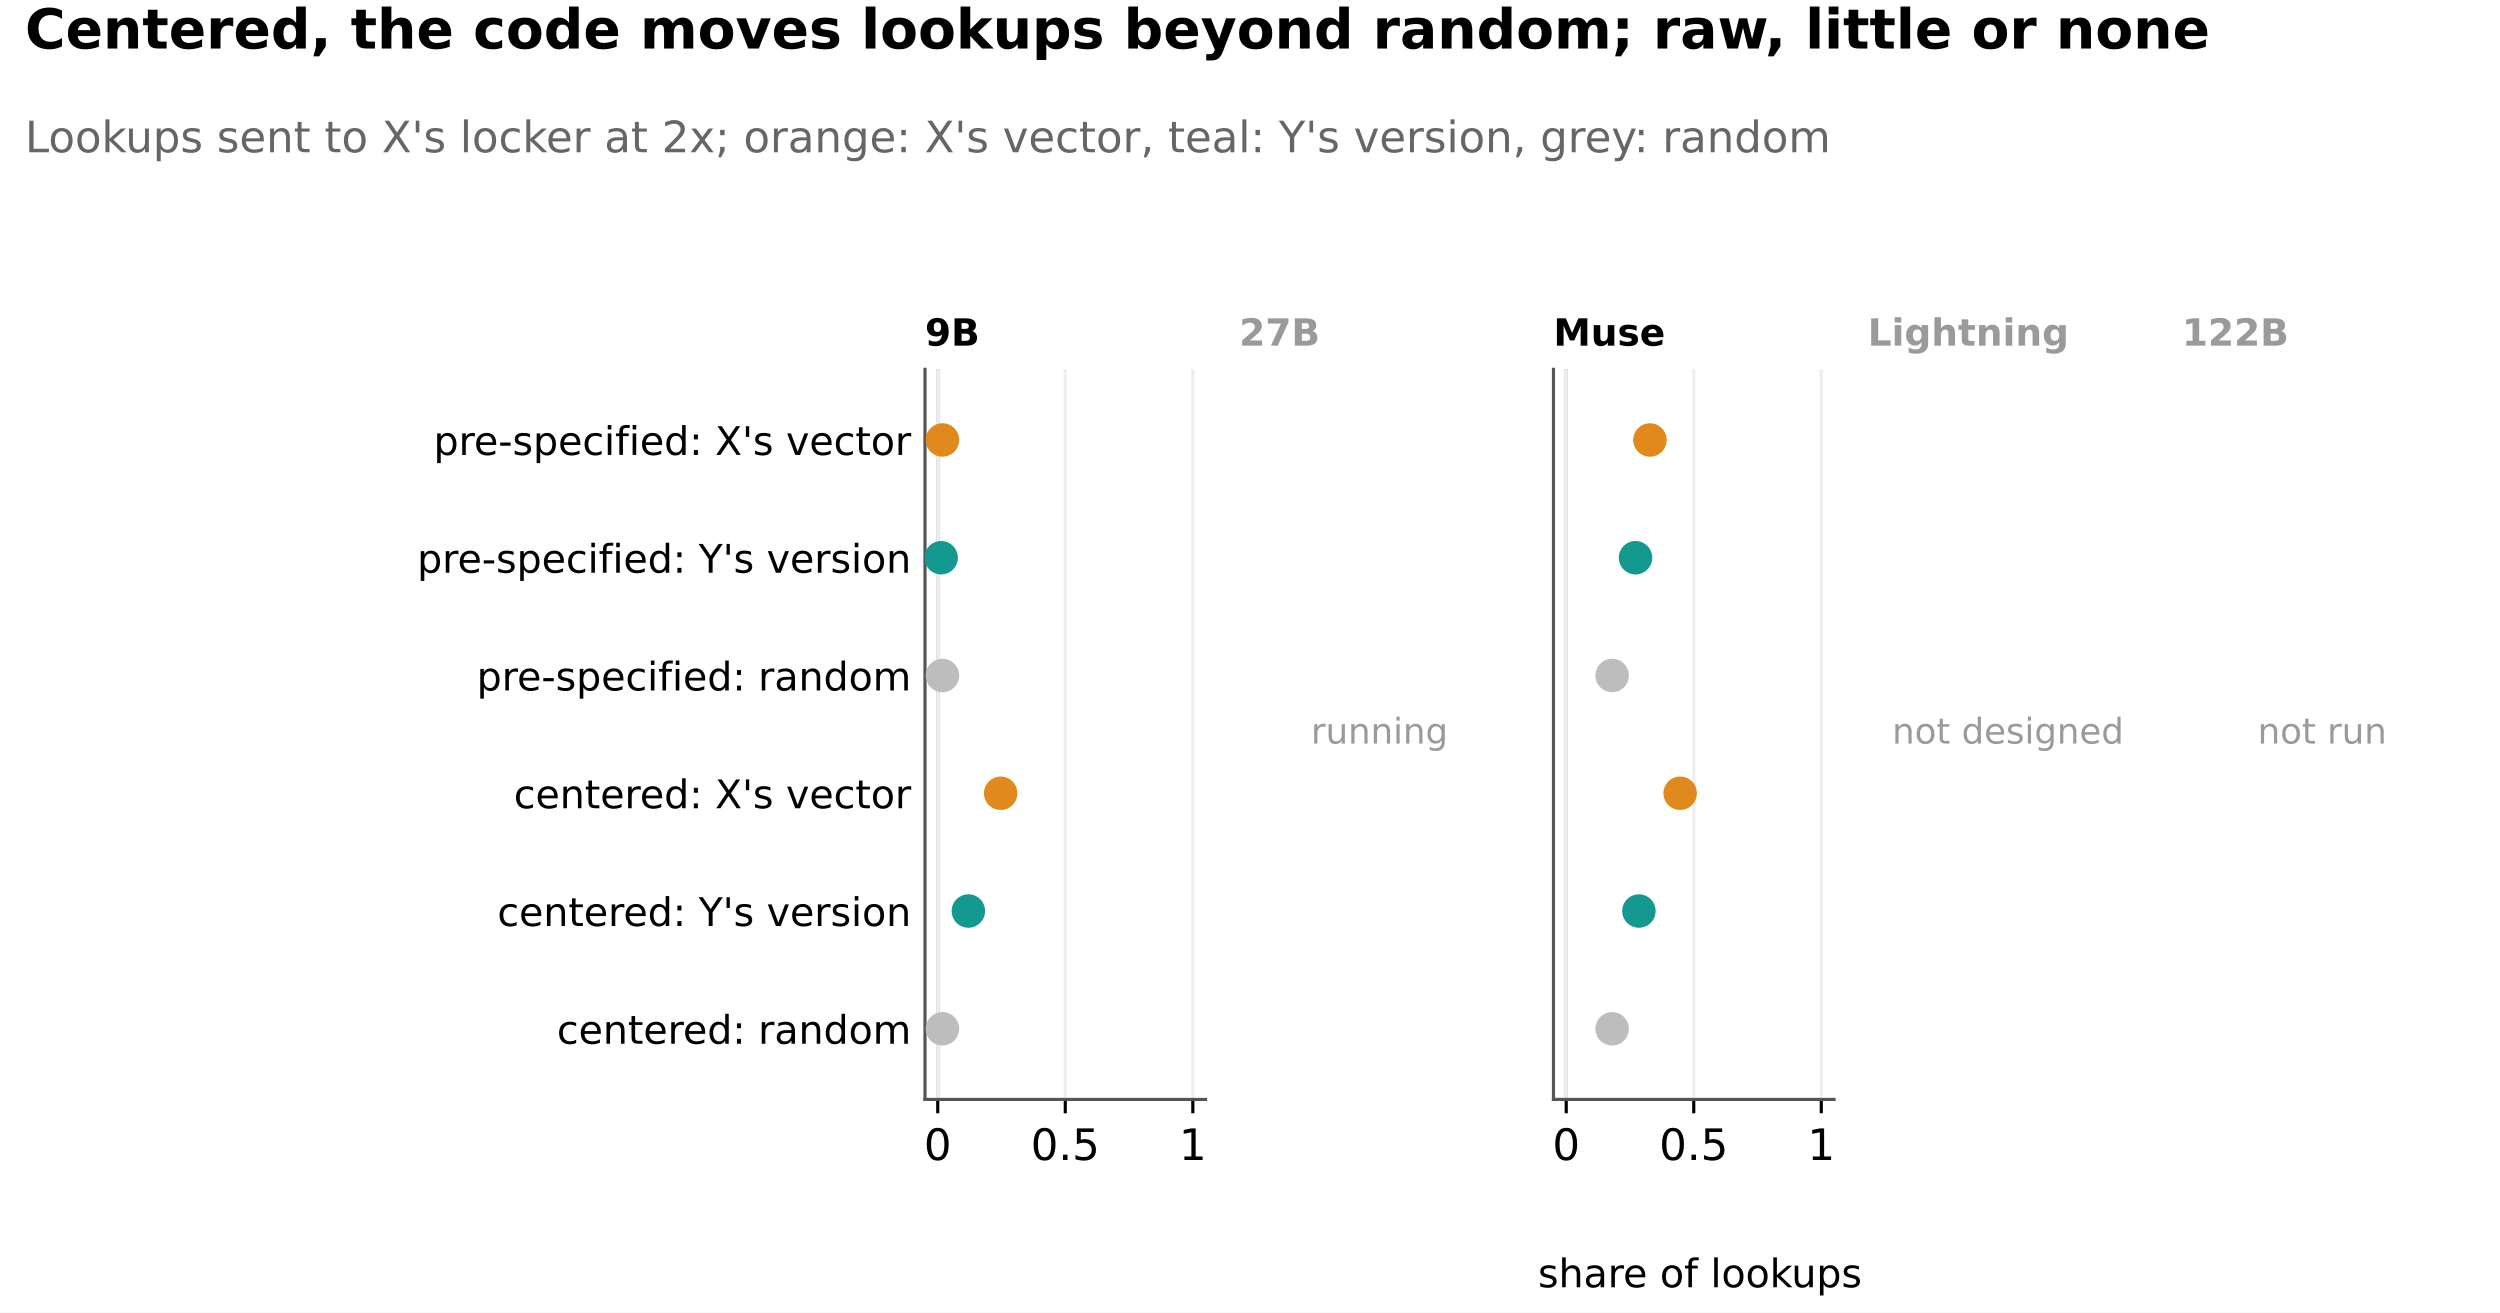
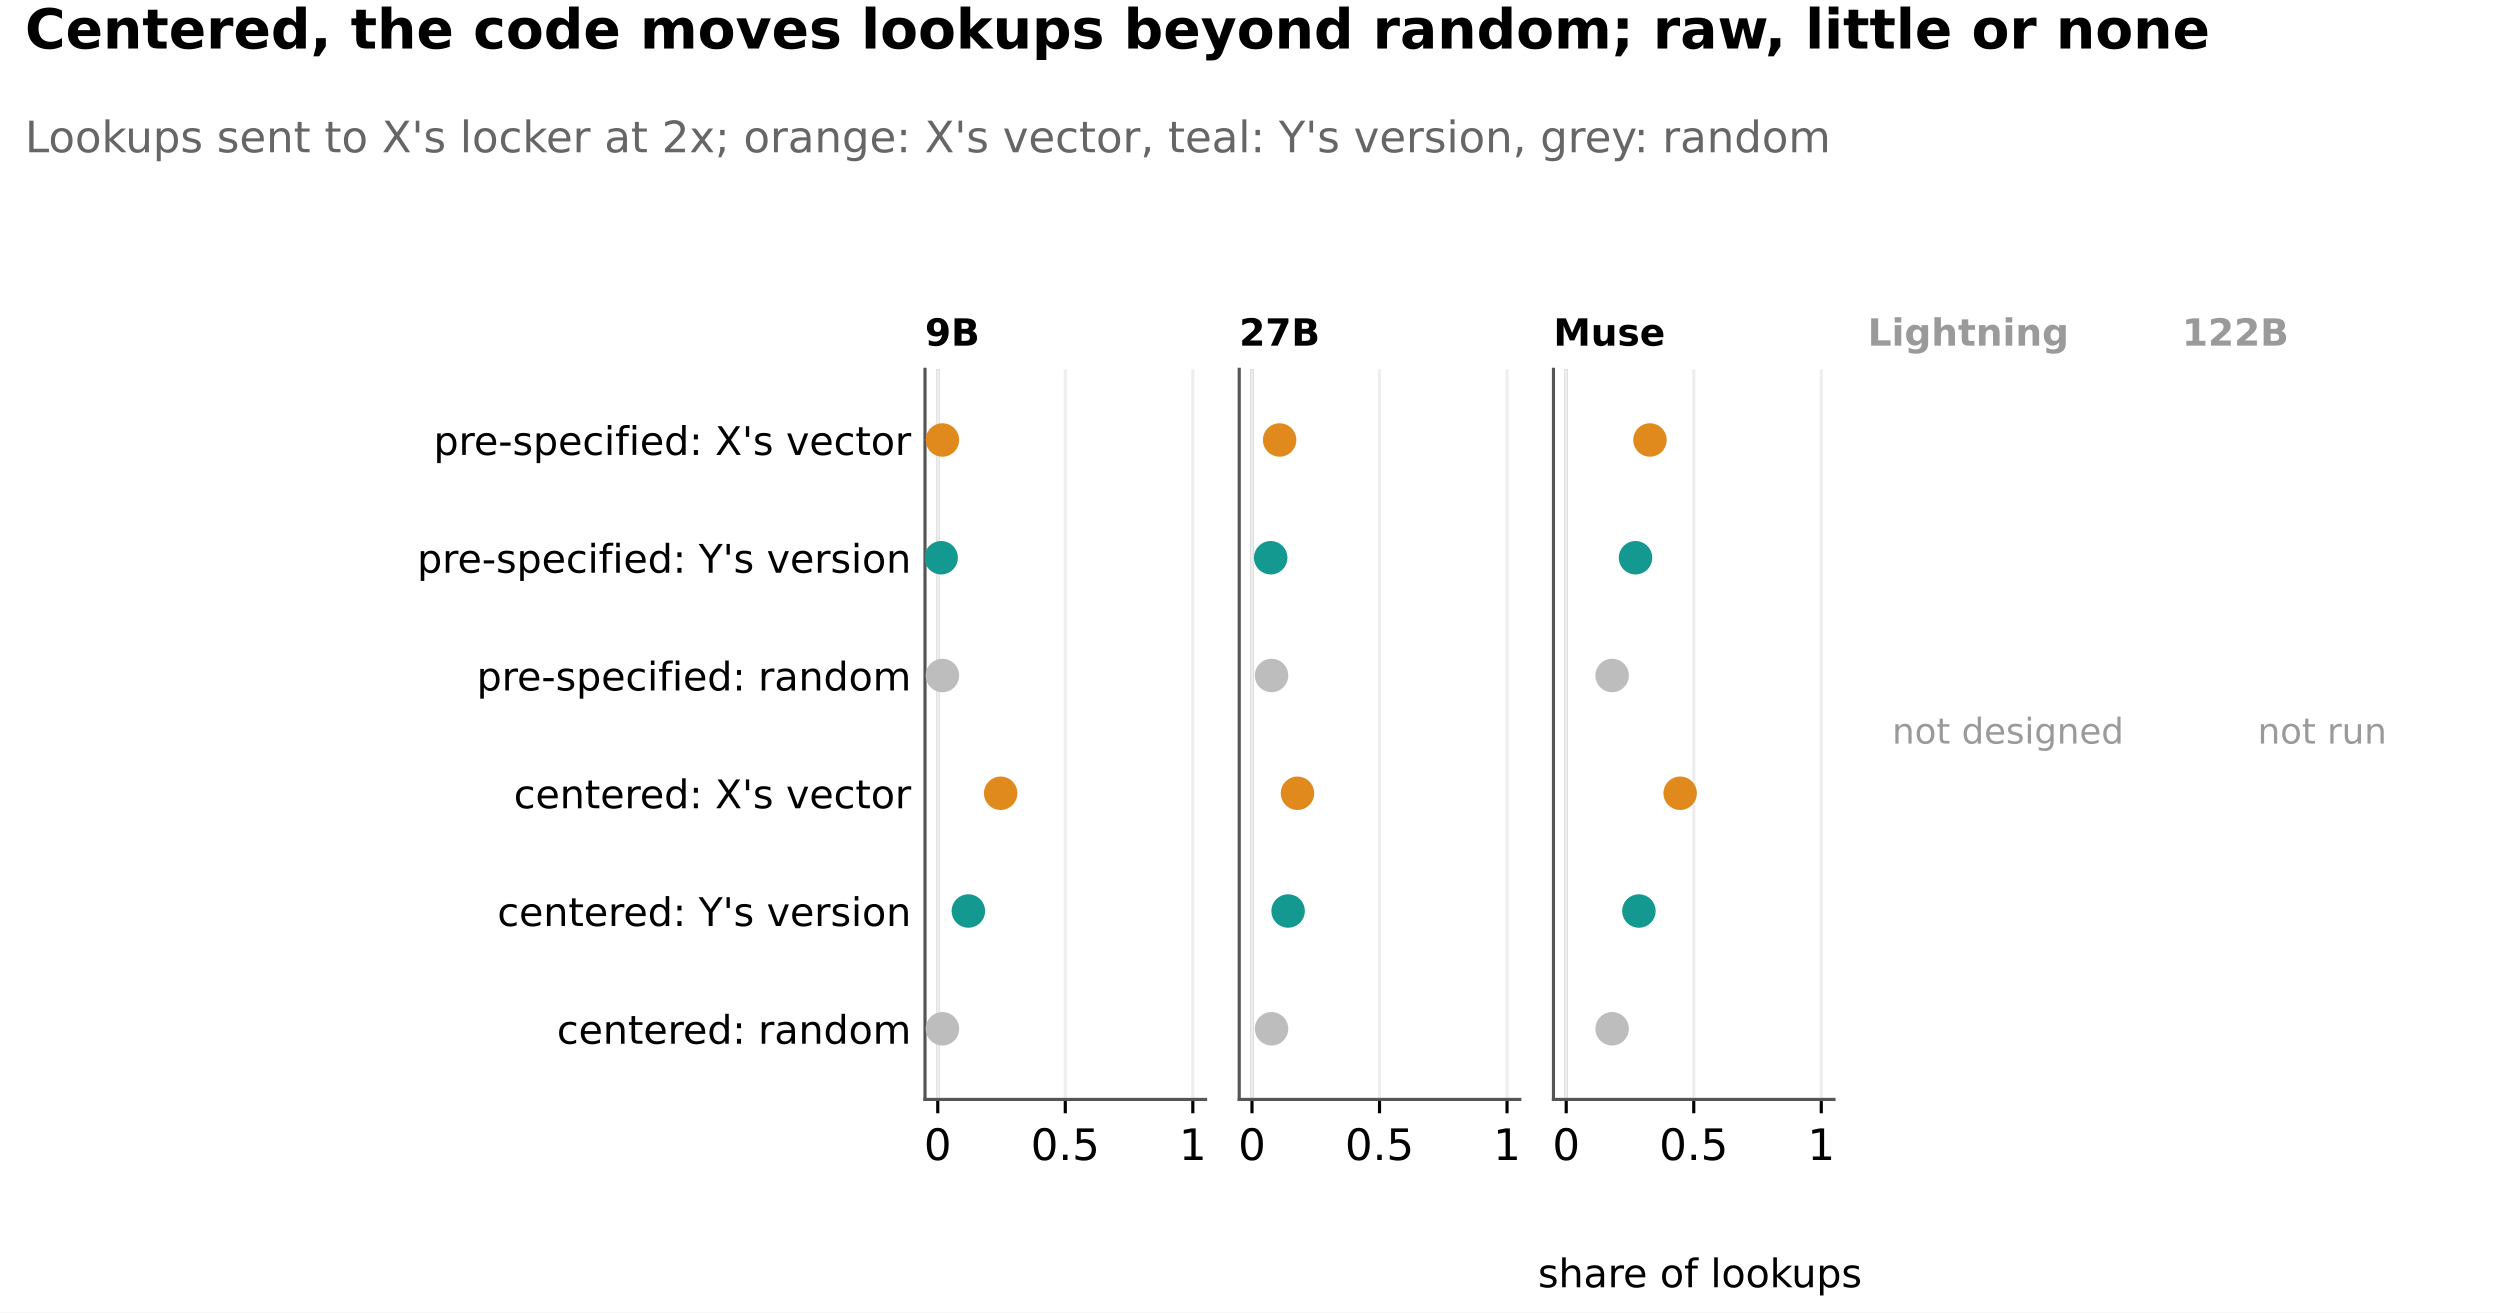
<svg xmlns="http://www.w3.org/2000/svg" xmlns:xlink="http://www.w3.org/1999/xlink" width="633.6pt" height="332.64pt" viewBox="0 0 633.6 332.64" version="1.1">
  <defs>
    <style type="text/css">*{stroke-linejoin: round; stroke-linecap: butt}</style>
  </defs>
  <g id="figure_1">
    <g id="patch_1">
      <path d="M 0 332.64  L 633.6 332.64  L 633.6 0  L 0 0  z " style="fill: #ffffff" />
    </g>
    <g id="axes_1">
      <g id="patch_2">
        <path d="M 234.432 278.64  L 305.539 278.64  L 305.539 93.6  L 234.432 93.6  z " style="fill: #ffffff" />
      </g>
      <g id="line2d_1">
-         <path d="M 237.664 278.64  L 237.664 93.6  " clip-path="url(#pf4c4841686)" style="fill: none; stroke: #999999; stroke-width: 0.8; stroke-linecap: square" />
+         <path d="M 237.664 278.64  L 237.664 93.6  " clip-path="url(#p9f089c9076)" style="fill: none; stroke: #999999; stroke-width: 0.8; stroke-linecap: square" />
      </g>
      <g id="matplotlib.axis_1">
        <g id="xtick_1">
          <g id="line2d_2">
-             <path d="M 237.664 278.64  L 237.664 93.6  " clip-path="url(#pf4c4841686)" style="fill: none; stroke: #eeeeee; stroke-width: 0.8; stroke-linecap: square" />
+             <path d="M 237.664 278.64  L 237.664 93.6  " clip-path="url(#p9f089c9076)" style="fill: none; stroke: #eeeeee; stroke-width: 0.8; stroke-linecap: square" />
          </g>
          <g id="line2d_3">
            <defs>
-               <path id="mba2113aa6e" d="M 0 0  L 0 3.5  " style="stroke: #000000; stroke-width: 0.8" />
+               <path id="ma66a7f50f9" d="M 0 0  L 0 3.5  " style="stroke: #000000; stroke-width: 0.8" />
            </defs>
            <g>
-               <use xlink:href="#mba2113aa6e" x="237.664" y="278.64" style="stroke: #000000; stroke-width: 0.8" />
+               <use xlink:href="#ma66a7f50f9" x="237.664" y="278.64" style="stroke: #000000; stroke-width: 0.8" />
            </g>
          </g>
          <g id="text_1">
            <text style="font-size: 11px; font-family: 'DejaVu Sans'; text-anchor: middle" x="237.664" y="293.997" transform="rotate(-0 237.6641 293.9974)">0</text>
          </g>
        </g>
        <g id="xtick_2">
          <g id="line2d_4">
-             <path d="M 269.985 278.64  L 269.985 93.6  " clip-path="url(#pf4c4841686)" style="fill: none; stroke: #eeeeee; stroke-width: 0.8; stroke-linecap: square" />
+             <path d="M 269.985 278.64  L 269.985 93.6  " clip-path="url(#p9f089c9076)" style="fill: none; stroke: #eeeeee; stroke-width: 0.8; stroke-linecap: square" />
          </g>
          <g id="line2d_5">
            <g>
-               <use xlink:href="#mba2113aa6e" x="269.985" y="278.64" style="stroke: #000000; stroke-width: 0.8" />
+               <use xlink:href="#ma66a7f50f9" x="269.985" y="278.64" style="stroke: #000000; stroke-width: 0.8" />
            </g>
          </g>
          <g id="text_2">
            <text style="font-size: 11px; font-family: 'DejaVu Sans'; text-anchor: middle" x="269.985" y="293.997" transform="rotate(-0 269.9853 293.9974)">0.5</text>
          </g>
        </g>
        <g id="xtick_3">
          <g id="line2d_6">
-             <path d="M 302.306 278.64  L 302.306 93.6  " clip-path="url(#pf4c4841686)" style="fill: none; stroke: #eeeeee; stroke-width: 0.8; stroke-linecap: square" />
+             <path d="M 302.306 278.64  L 302.306 93.6  " clip-path="url(#p9f089c9076)" style="fill: none; stroke: #eeeeee; stroke-width: 0.8; stroke-linecap: square" />
          </g>
          <g id="line2d_7">
            <g>
-               <use xlink:href="#mba2113aa6e" x="302.306" y="278.64" style="stroke: #000000; stroke-width: 0.8" />
+               <use xlink:href="#ma66a7f50f9" x="302.306" y="278.64" style="stroke: #000000; stroke-width: 0.8" />
            </g>
          </g>
          <g id="text_3">
            <text style="font-size: 11px; font-family: 'DejaVu Sans'; text-anchor: middle" x="302.306" y="293.997" transform="rotate(-0 302.3065 293.9974)">1</text>
          </g>
        </g>
      </g>
      <g id="matplotlib.axis_2">
        <g id="ytick_1">
          <g id="line2d_8" />
          <g id="text_4">
            <text style="font-size: 10px; font-family: 'DejaVu Sans'; text-anchor: end" x="230.932" y="115.306" transform="rotate(-0 230.932 115.3063)">pre-specified: X's vector</text>
          </g>
        </g>
        <g id="ytick_2">
          <g id="line2d_9" />
          <g id="text_5">
            <text style="font-size: 10px; font-family: 'DejaVu Sans'; text-anchor: end" x="230.932" y="145.151" transform="rotate(-0 230.932 145.1515)">pre-specified: Y's version</text>
          </g>
        </g>
        <g id="ytick_3">
          <g id="line2d_10" />
          <g id="text_6">
            <text style="font-size: 10px; font-family: 'DejaVu Sans'; text-anchor: end" x="230.932" y="174.997" transform="rotate(-0 230.932 174.9966)">pre-specified: random</text>
          </g>
        </g>
        <g id="ytick_4">
          <g id="line2d_11" />
          <g id="text_7">
            <text style="font-size: 10px; font-family: 'DejaVu Sans'; text-anchor: end" x="230.932" y="204.842" transform="rotate(-0 230.932 204.8418)">centered: X's vector</text>
          </g>
        </g>
        <g id="ytick_5">
          <g id="line2d_12" />
          <g id="text_8">
            <text style="font-size: 10px; font-family: 'DejaVu Sans'; text-anchor: end" x="230.932" y="234.687" transform="rotate(-0 230.932 234.687)">centered: Y's version</text>
          </g>
        </g>
        <g id="ytick_6">
          <g id="line2d_13" />
          <g id="text_9">
            <text style="font-size: 10px; font-family: 'DejaVu Sans'; text-anchor: end" x="230.932" y="264.532" transform="rotate(-0 230.932 264.5321)">centered: random</text>
          </g>
        </g>
      </g>
      <g id="line2d_14">
-         <path d="M 238.118 111.507  L 239.705 111.507  " clip-path="url(#pf4c4841686)" style="fill: none; stroke: #e08a1e; stroke-width: 1.6" />
+         <path d="M 238.118 111.507  L 239.705 111.507  " clip-path="url(#p9f089c9076)" style="fill: none; stroke: #e08a1e; stroke-width: 1.6" />
      </g>
      <g id="line2d_15">
-         <path d="M 237.988 141.352  L 239.153 141.352  " clip-path="url(#pf4c4841686)" style="fill: none; stroke: #13998f; stroke-width: 1.6" />
+         <path d="M 237.988 141.352  L 239.153 141.352  " clip-path="url(#p9f089c9076)" style="fill: none; stroke: #13998f; stroke-width: 1.6" />
      </g>
      <g id="line2d_16">
-         <path d="M 238.21 171.197  L 239.552 171.197  " clip-path="url(#pf4c4841686)" style="fill: none; stroke: #bdbdbd; stroke-width: 1.6" />
+         <path d="M 238.21 171.197  L 239.552 171.197  " clip-path="url(#p9f089c9076)" style="fill: none; stroke: #bdbdbd; stroke-width: 1.6" />
      </g>
      <g id="line2d_17">
-         <path d="M 250.922 201.043  L 256.33 201.043  " clip-path="url(#pf4c4841686)" style="fill: none; stroke: #e08a1e; stroke-width: 1.6" />
+         <path d="M 250.922 201.043  L 256.33 201.043  " clip-path="url(#p9f089c9076)" style="fill: none; stroke: #e08a1e; stroke-width: 1.6" />
      </g>
      <g id="line2d_18">
-         <path d="M 243.432 230.888  L 247.218 230.888  " clip-path="url(#pf4c4841686)" style="fill: none; stroke: #13998f; stroke-width: 1.6" />
+         <path d="M 243.432 230.888  L 247.218 230.888  " clip-path="url(#p9f089c9076)" style="fill: none; stroke: #13998f; stroke-width: 1.6" />
      </g>
      <g id="line2d_19">
-         <path d="M 238.21 260.733  L 239.552 260.733  " clip-path="url(#pf4c4841686)" style="fill: none; stroke: #bdbdbd; stroke-width: 1.6" />
+         <path d="M 238.21 260.733  L 239.552 260.733  " clip-path="url(#p9f089c9076)" style="fill: none; stroke: #bdbdbd; stroke-width: 1.6" />
      </g>
      <g id="patch_3">
        <path d="M 234.432 278.64  L 234.432 93.6  " style="fill: none; stroke: #555555; stroke-width: 0.8; stroke-linejoin: miter; stroke-linecap: square" />
      </g>
      <g id="patch_4">
        <path d="M 234.432 278.64  L 305.539 278.64  " style="fill: none; stroke: #555555; stroke-width: 0.8; stroke-linejoin: miter; stroke-linecap: square" />
      </g>
      <g id="line2d_20">
        <defs>
-           <path id="m83f91baf5d" d="M 0 3.5  C 0.928 3.5 1.819 3.131 2.475 2.475  C 3.131 1.819 3.5 0.928 3.5 0  C 3.5 -0.928 3.131 -1.819 2.475 -2.475  C 1.819 -3.131 0.928 -3.5 0 -3.5  C -0.928 -3.5 -1.819 -3.131 -2.475 -2.475  C -3.131 -1.819 -3.5 -0.928 -3.5 0  C -3.5 0.928 -3.131 1.819 -2.475 2.475  C -1.819 3.131 -0.928 3.5 0 3.5  z " style="stroke: #e08a1e; stroke-width: 1.5" />
+           <path id="m21553fa32e" d="M 0 3.5  C 0.928 3.5 1.819 3.131 2.475 2.475  C 3.131 1.819 3.5 0.928 3.5 0  C 3.5 -0.928 3.131 -1.819 2.475 -2.475  C 1.819 -3.131 0.928 -3.5 0 -3.5  C -0.928 -3.5 -1.819 -3.131 -2.475 -2.475  C -3.131 -1.819 -3.5 -0.928 -3.5 0  C -3.5 0.928 -3.131 1.819 -2.475 2.475  C -1.819 3.131 -0.928 3.5 0 3.5  z " style="stroke: #e08a1e; stroke-width: 1.5" />
        </defs>
-         <g clip-path="url(#pf4c4841686)">
-           <use xlink:href="#m83f91baf5d" x="238.849" y="111.507" style="fill: #e08a1e; stroke: #e08a1e; stroke-width: 1.5" />
+         <g clip-path="url(#p9f089c9076)">
+           <use xlink:href="#m21553fa32e" x="238.849" y="111.507" style="fill: #e08a1e; stroke: #e08a1e; stroke-width: 1.5" />
        </g>
      </g>
      <g id="line2d_21">
        <defs>
-           <path id="m21aa158100" d="M 0 3.5  C 0.928 3.5 1.819 3.131 2.475 2.475  C 3.131 1.819 3.5 0.928 3.5 0  C 3.5 -0.928 3.131 -1.819 2.475 -2.475  C 1.819 -3.131 0.928 -3.5 0 -3.5  C -0.928 -3.5 -1.819 -3.131 -2.475 -2.475  C -3.131 -1.819 -3.5 -0.928 -3.5 0  C -3.5 0.928 -3.131 1.819 -2.475 2.475  C -1.819 3.131 -0.928 3.5 0 3.5  z " style="stroke: #13998f; stroke-width: 1.5" />
+           <path id="mc782514dfc" d="M 0 3.5  C 0.928 3.5 1.819 3.131 2.475 2.475  C 3.131 1.819 3.5 0.928 3.5 0  C 3.5 -0.928 3.131 -1.819 2.475 -2.475  C 1.819 -3.131 0.928 -3.5 0 -3.5  C -0.928 -3.5 -1.819 -3.131 -2.475 -2.475  C -3.131 -1.819 -3.5 -0.928 -3.5 0  C -3.5 0.928 -3.131 1.819 -2.475 2.475  C -1.819 3.131 -0.928 3.5 0 3.5  z " style="stroke: #13998f; stroke-width: 1.5" />
        </defs>
-         <g clip-path="url(#pf4c4841686)">
-           <use xlink:href="#m21aa158100" x="238.526" y="141.352" style="fill: #13998f; stroke: #13998f; stroke-width: 1.5" />
+         <g clip-path="url(#p9f089c9076)">
+           <use xlink:href="#mc782514dfc" x="238.526" y="141.352" style="fill: #13998f; stroke: #13998f; stroke-width: 1.5" />
        </g>
      </g>
      <g id="line2d_22">
        <defs>
-           <path id="md0edfcd1a1" d="M 0 3.5  C 0.928 3.5 1.819 3.131 2.475 2.475  C 3.131 1.819 3.5 0.928 3.5 0  C 3.5 -0.928 3.131 -1.819 2.475 -2.475  C 1.819 -3.131 0.928 -3.5 0 -3.5  C -0.928 -3.5 -1.819 -3.131 -2.475 -2.475  C -3.131 -1.819 -3.5 -0.928 -3.5 0  C -3.5 0.928 -3.131 1.819 -2.475 2.475  C -1.819 3.131 -0.928 3.5 0 3.5  z " style="stroke: #bdbdbd; stroke-width: 1.5" />
+           <path id="m357f6f16a8" d="M 0 3.5  C 0.928 3.5 1.819 3.131 2.475 2.475  C 3.131 1.819 3.5 0.928 3.5 0  C 3.5 -0.928 3.131 -1.819 2.475 -2.475  C 1.819 -3.131 0.928 -3.5 0 -3.5  C -0.928 -3.5 -1.819 -3.131 -2.475 -2.475  C -3.131 -1.819 -3.5 -0.928 -3.5 0  C -3.5 0.928 -3.131 1.819 -2.475 2.475  C -1.819 3.131 -0.928 3.5 0 3.5  z " style="stroke: #bdbdbd; stroke-width: 1.5" />
        </defs>
-         <g clip-path="url(#pf4c4841686)">
-           <use xlink:href="#md0edfcd1a1" x="238.849" y="171.197" style="fill: #bdbdbd; stroke: #bdbdbd; stroke-width: 1.5" />
+         <g clip-path="url(#p9f089c9076)">
+           <use xlink:href="#m357f6f16a8" x="238.849" y="171.197" style="fill: #bdbdbd; stroke: #bdbdbd; stroke-width: 1.5" />
        </g>
      </g>
      <g id="line2d_23">
-         <g clip-path="url(#pf4c4841686)">
-           <use xlink:href="#m83f91baf5d" x="253.609" y="201.043" style="fill: #e08a1e; stroke: #e08a1e; stroke-width: 1.5" />
+         <g clip-path="url(#p9f089c9076)">
+           <use xlink:href="#m21553fa32e" x="253.609" y="201.043" style="fill: #e08a1e; stroke: #e08a1e; stroke-width: 1.5" />
        </g>
      </g>
      <g id="line2d_24">
-         <g clip-path="url(#pf4c4841686)">
-           <use xlink:href="#m21aa158100" x="245.421" y="230.888" style="fill: #13998f; stroke: #13998f; stroke-width: 1.5" />
+         <g clip-path="url(#p9f089c9076)">
+           <use xlink:href="#mc782514dfc" x="245.421" y="230.888" style="fill: #13998f; stroke: #13998f; stroke-width: 1.5" />
        </g>
      </g>
      <g id="line2d_25">
-         <g clip-path="url(#pf4c4841686)">
-           <use xlink:href="#md0edfcd1a1" x="238.849" y="260.733" style="fill: #bdbdbd; stroke: #bdbdbd; stroke-width: 1.5" />
+         <g clip-path="url(#p9f089c9076)">
+           <use xlink:href="#m357f6f16a8" x="238.849" y="260.733" style="fill: #bdbdbd; stroke: #bdbdbd; stroke-width: 1.5" />
        </g>
      </g>
      <g id="text_10">
        <text style="font-weight: 700; font-size: 9.5px; font-family: 'DejaVu Sans'; text-anchor: start" x="234.432" y="87.6" transform="rotate(-0 234.432 87.6)">9B</text>
      </g>
    </g>
    <g id="axes_2">
      <g id="patch_5">
        <path d="M 314.071 278.64  L 385.178 278.64  L 385.178 93.6  L 314.071 93.6  z " style="fill: #ffffff" />
      </g>
-       <g id="matplotlib.axis_3" />
-       <g id="matplotlib.axis_4" />
-       <g id="text_11">
-         <text style="font-size: 9px; font-family: 'DejaVu Sans'; text-anchor: middle; fill: #9a9a9a" x="349.625" y="188.458" transform="rotate(-0 349.6246 188.4582)">running</text>
-       </g>
-       <g id="text_12">
-         <text style="font-weight: 700; font-size: 9.5px; font-family: 'DejaVu Sans'; text-anchor: start; fill: #9a9a9a" x="314.071" y="87.6" transform="rotate(-0 314.0714 87.6)">27B</text>
-       </g>
-     </g>
-     <g id="axes_3">
-       <g id="patch_6">
-         <path d="M 393.711 278.64  L 464.817 278.64  L 464.817 93.6  L 393.711 93.6  z " style="fill: #ffffff" />
-       </g>
      <g id="line2d_26">
-         <path d="M 396.943 278.64  L 396.943 93.6  " clip-path="url(#pfbbec6bbaa)" style="fill: none; stroke: #999999; stroke-width: 0.8; stroke-linecap: square" />
-       </g>
-       <g id="matplotlib.axis_5">
+         <path d="M 317.303 278.64  L 317.303 93.6  " clip-path="url(#p13b888badc)" style="fill: none; stroke: #999999; stroke-width: 0.8; stroke-linecap: square" />
+       </g>
+       <g id="matplotlib.axis_3">
        <g id="xtick_4">
          <g id="line2d_27">
-             <path d="M 396.943 278.64  L 396.943 93.6  " clip-path="url(#pfbbec6bbaa)" style="fill: none; stroke: #eeeeee; stroke-width: 0.8; stroke-linecap: square" />
+             <path d="M 317.303 278.64  L 317.303 93.6  " clip-path="url(#p13b888badc)" style="fill: none; stroke: #eeeeee; stroke-width: 0.8; stroke-linecap: square" />
          </g>
          <g id="line2d_28">
            <g>
-               <use xlink:href="#mba2113aa6e" x="396.943" y="278.64" style="stroke: #000000; stroke-width: 0.8" />
-             </g>
-           </g>
-           <g id="text_13">
-             <text style="font-size: 11px; font-family: 'DejaVu Sans'; text-anchor: middle" x="396.943" y="293.997" transform="rotate(-0 396.9428 293.9974)">0</text>
+               <use xlink:href="#ma66a7f50f9" x="317.303" y="278.64" style="stroke: #000000; stroke-width: 0.8" />
+             </g>
+           </g>
+           <g id="text_11">
+             <text style="font-size: 11px; font-family: 'DejaVu Sans'; text-anchor: middle" x="317.303" y="293.997" transform="rotate(-0 317.3035 293.9974)">0</text>
          </g>
        </g>
        <g id="xtick_5">
          <g id="line2d_29">
-             <path d="M 429.264 278.64  L 429.264 93.6  " clip-path="url(#pfbbec6bbaa)" style="fill: none; stroke: #eeeeee; stroke-width: 0.8; stroke-linecap: square" />
+             <path d="M 349.625 278.64  L 349.625 93.6  " clip-path="url(#p13b888badc)" style="fill: none; stroke: #eeeeee; stroke-width: 0.8; stroke-linecap: square" />
          </g>
          <g id="line2d_30">
            <g>
-               <use xlink:href="#mba2113aa6e" x="429.264" y="278.64" style="stroke: #000000; stroke-width: 0.8" />
-             </g>
-           </g>
-           <g id="text_14">
-             <text style="font-size: 11px; font-family: 'DejaVu Sans'; text-anchor: middle" x="429.264" y="293.997" transform="rotate(-0 429.264 293.9974)">0.5</text>
+               <use xlink:href="#ma66a7f50f9" x="349.625" y="278.64" style="stroke: #000000; stroke-width: 0.8" />
+             </g>
+           </g>
+           <g id="text_12">
+             <text style="font-size: 11px; font-family: 'DejaVu Sans'; text-anchor: middle" x="349.625" y="293.997" transform="rotate(-0 349.6246 293.9974)">0.5</text>
          </g>
        </g>
        <g id="xtick_6">
          <g id="line2d_31">
-             <path d="M 461.585 278.64  L 461.585 93.6  " clip-path="url(#pfbbec6bbaa)" style="fill: none; stroke: #eeeeee; stroke-width: 0.8; stroke-linecap: square" />
+             <path d="M 381.946 278.64  L 381.946 93.6  " clip-path="url(#p13b888badc)" style="fill: none; stroke: #eeeeee; stroke-width: 0.8; stroke-linecap: square" />
          </g>
          <g id="line2d_32">
            <g>
-               <use xlink:href="#mba2113aa6e" x="461.585" y="278.64" style="stroke: #000000; stroke-width: 0.8" />
-             </g>
-           </g>
-           <g id="text_15">
-             <text style="font-size: 11px; font-family: 'DejaVu Sans'; text-anchor: middle" x="461.585" y="293.997" transform="rotate(-0 461.5852 293.9974)">1</text>
-           </g>
-         </g>
-       </g>
-       <g id="matplotlib.axis_6">
+               <use xlink:href="#ma66a7f50f9" x="381.946" y="278.64" style="stroke: #000000; stroke-width: 0.8" />
+             </g>
+           </g>
+           <g id="text_13">
+             <text style="font-size: 11px; font-family: 'DejaVu Sans'; text-anchor: middle" x="381.946" y="293.997" transform="rotate(-0 381.9458 293.9974)">1</text>
+           </g>
+         </g>
+       </g>
+       <g id="matplotlib.axis_4">
        <g id="ytick_7">
          <g id="line2d_33" />
        </g>
        <g id="ytick_8">
          <g id="line2d_34" />
        </g>
        <g id="ytick_9">
          <g id="line2d_35" />
        </g>
        <g id="ytick_10">
          <g id="line2d_36" />
        </g>
        <g id="ytick_11">
          <g id="line2d_37" />
        </g>
        <g id="ytick_12">
          <g id="line2d_38" />
        </g>
      </g>
      <g id="line2d_39">
-         <path d="M 416.096 111.507  L 420.132 111.507  " clip-path="url(#pfbbec6bbaa)" style="fill: none; stroke: #e08a1e; stroke-width: 1.6" />
+         <path d="M 322.98 111.507  L 325.641 111.507  " clip-path="url(#p13b888badc)" style="fill: none; stroke: #e08a1e; stroke-width: 1.6" />
      </g>
      <g id="line2d_40">
-         <path d="M 412.877 141.352  L 416.079 141.352  " clip-path="url(#pfbbec6bbaa)" style="fill: none; stroke: #13998f; stroke-width: 1.6" />
+         <path d="M 320.582 141.352  L 323.61 141.352  " clip-path="url(#p13b888badc)" style="fill: none; stroke: #13998f; stroke-width: 1.6" />
      </g>
      <g id="line2d_41">
-         <path d="M 407.268 171.197  L 409.991 171.197  " clip-path="url(#pfbbec6bbaa)" style="fill: none; stroke: #bdbdbd; stroke-width: 1.6" />
+         <path d="M 321.229 171.197  L 323.263 171.197  " clip-path="url(#p13b888badc)" style="fill: none; stroke: #bdbdbd; stroke-width: 1.6" />
      </g>
      <g id="line2d_42">
-         <path d="M 423.676 201.043  L 427.879 201.043  " clip-path="url(#pfbbec6bbaa)" style="fill: none; stroke: #e08a1e; stroke-width: 1.6" />
+         <path d="M 327.174 201.043  L 330.636 201.043  " clip-path="url(#p13b888badc)" style="fill: none; stroke: #e08a1e; stroke-width: 1.6" />
      </g>
      <g id="line2d_43">
-         <path d="M 413.678 230.888  L 416.951 230.888  " clip-path="url(#pfbbec6bbaa)" style="fill: none; stroke: #13998f; stroke-width: 1.6" />
+         <path d="M 325.098 230.888  L 327.811 230.888  " clip-path="url(#p13b888badc)" style="fill: none; stroke: #13998f; stroke-width: 1.6" />
      </g>
      <g id="line2d_44">
-         <path d="M 407.268 260.733  L 409.991 260.733  " clip-path="url(#pfbbec6bbaa)" style="fill: none; stroke: #bdbdbd; stroke-width: 1.6" />
+         <path d="M 321.229 260.733  L 323.263 260.733  " clip-path="url(#p13b888badc)" style="fill: none; stroke: #bdbdbd; stroke-width: 1.6" />
+       </g>
+       <g id="patch_6">
+         <path d="M 314.071 278.64  L 314.071 93.6  " style="fill: none; stroke: #555555; stroke-width: 0.8; stroke-linejoin: miter; stroke-linecap: square" />
      </g>
      <g id="patch_7">
+         <path d="M 314.071 278.64  L 385.178 278.64  " style="fill: none; stroke: #555555; stroke-width: 0.8; stroke-linejoin: miter; stroke-linecap: square" />
+       </g>
+       <g id="line2d_45">
+         <g clip-path="url(#p13b888badc)">
+           <use xlink:href="#m21553fa32e" x="324.306" y="111.507" style="fill: #e08a1e; stroke: #e08a1e; stroke-width: 1.5" />
+         </g>
+       </g>
+       <g id="line2d_46">
+         <g clip-path="url(#p13b888badc)">
+           <use xlink:href="#mc782514dfc" x="322.044" y="141.352" style="fill: #13998f; stroke: #13998f; stroke-width: 1.5" />
+         </g>
+       </g>
+       <g id="line2d_47">
+         <g clip-path="url(#p13b888badc)">
+           <use xlink:href="#m357f6f16a8" x="322.259" y="171.197" style="fill: #bdbdbd; stroke: #bdbdbd; stroke-width: 1.5" />
+         </g>
+       </g>
+       <g id="line2d_48">
+         <g clip-path="url(#p13b888badc)">
+           <use xlink:href="#m21553fa32e" x="328.831" y="201.043" style="fill: #e08a1e; stroke: #e08a1e; stroke-width: 1.5" />
+         </g>
+       </g>
+       <g id="line2d_49">
+         <g clip-path="url(#p13b888badc)">
+           <use xlink:href="#mc782514dfc" x="326.461" y="230.888" style="fill: #13998f; stroke: #13998f; stroke-width: 1.5" />
+         </g>
+       </g>
+       <g id="line2d_50">
+         <g clip-path="url(#p13b888badc)">
+           <use xlink:href="#m357f6f16a8" x="322.259" y="260.733" style="fill: #bdbdbd; stroke: #bdbdbd; stroke-width: 1.5" />
+         </g>
+       </g>
+       <g id="text_14">
+         <text style="font-weight: 700; font-size: 9.5px; font-family: 'DejaVu Sans'; text-anchor: start" x="314.071" y="87.6" transform="rotate(-0 314.0714 87.6)">27B</text>
+       </g>
+     </g>
+     <g id="axes_3">
+       <g id="patch_8">
+         <path d="M 393.711 278.64  L 464.817 278.64  L 464.817 93.6  L 393.711 93.6  z " style="fill: #ffffff" />
+       </g>
+       <g id="line2d_51">
+         <path d="M 396.943 278.64  L 396.943 93.6  " clip-path="url(#p0db468a9c0)" style="fill: none; stroke: #999999; stroke-width: 0.8; stroke-linecap: square" />
+       </g>
+       <g id="matplotlib.axis_5">
+         <g id="xtick_7">
+           <g id="line2d_52">
+             <path d="M 396.943 278.64  L 396.943 93.6  " clip-path="url(#p0db468a9c0)" style="fill: none; stroke: #eeeeee; stroke-width: 0.8; stroke-linecap: square" />
+           </g>
+           <g id="line2d_53">
+             <g>
+               <use xlink:href="#ma66a7f50f9" x="396.943" y="278.64" style="stroke: #000000; stroke-width: 0.8" />
+             </g>
+           </g>
+           <g id="text_15">
+             <text style="font-size: 11px; font-family: 'DejaVu Sans'; text-anchor: middle" x="396.943" y="293.997" transform="rotate(-0 396.9428 293.9974)">0</text>
+           </g>
+         </g>
+         <g id="xtick_8">
+           <g id="line2d_54">
+             <path d="M 429.264 278.64  L 429.264 93.6  " clip-path="url(#p0db468a9c0)" style="fill: none; stroke: #eeeeee; stroke-width: 0.8; stroke-linecap: square" />
+           </g>
+           <g id="line2d_55">
+             <g>
+               <use xlink:href="#ma66a7f50f9" x="429.264" y="278.64" style="stroke: #000000; stroke-width: 0.8" />
+             </g>
+           </g>
+           <g id="text_16">
+             <text style="font-size: 11px; font-family: 'DejaVu Sans'; text-anchor: middle" x="429.264" y="293.997" transform="rotate(-0 429.264 293.9974)">0.5</text>
+           </g>
+         </g>
+         <g id="xtick_9">
+           <g id="line2d_56">
+             <path d="M 461.585 278.64  L 461.585 93.6  " clip-path="url(#p0db468a9c0)" style="fill: none; stroke: #eeeeee; stroke-width: 0.8; stroke-linecap: square" />
+           </g>
+           <g id="line2d_57">
+             <g>
+               <use xlink:href="#ma66a7f50f9" x="461.585" y="278.64" style="stroke: #000000; stroke-width: 0.8" />
+             </g>
+           </g>
+           <g id="text_17">
+             <text style="font-size: 11px; font-family: 'DejaVu Sans'; text-anchor: middle" x="461.585" y="293.997" transform="rotate(-0 461.5852 293.9974)">1</text>
+           </g>
+         </g>
+       </g>
+       <g id="matplotlib.axis_6">
+         <g id="ytick_13">
+           <g id="line2d_58" />
+         </g>
+         <g id="ytick_14">
+           <g id="line2d_59" />
+         </g>
+         <g id="ytick_15">
+           <g id="line2d_60" />
+         </g>
+         <g id="ytick_16">
+           <g id="line2d_61" />
+         </g>
+         <g id="ytick_17">
+           <g id="line2d_62" />
+         </g>
+         <g id="ytick_18">
+           <g id="line2d_63" />
+         </g>
+       </g>
+       <g id="line2d_64">
+         <path d="M 416.096 111.507  L 420.132 111.507  " clip-path="url(#p0db468a9c0)" style="fill: none; stroke: #e08a1e; stroke-width: 1.6" />
+       </g>
+       <g id="line2d_65">
+         <path d="M 412.877 141.352  L 416.079 141.352  " clip-path="url(#p0db468a9c0)" style="fill: none; stroke: #13998f; stroke-width: 1.6" />
+       </g>
+       <g id="line2d_66">
+         <path d="M 407.268 171.197  L 409.991 171.197  " clip-path="url(#p0db468a9c0)" style="fill: none; stroke: #bdbdbd; stroke-width: 1.6" />
+       </g>
+       <g id="line2d_67">
+         <path d="M 423.676 201.043  L 427.879 201.043  " clip-path="url(#p0db468a9c0)" style="fill: none; stroke: #e08a1e; stroke-width: 1.6" />
+       </g>
+       <g id="line2d_68">
+         <path d="M 413.678 230.888  L 416.951 230.888  " clip-path="url(#p0db468a9c0)" style="fill: none; stroke: #13998f; stroke-width: 1.6" />
+       </g>
+       <g id="line2d_69">
+         <path d="M 407.268 260.733  L 409.991 260.733  " clip-path="url(#p0db468a9c0)" style="fill: none; stroke: #bdbdbd; stroke-width: 1.6" />
+       </g>
+       <g id="patch_9">
        <path d="M 393.711 278.64  L 393.711 93.6  " style="fill: none; stroke: #555555; stroke-width: 0.8; stroke-linejoin: miter; stroke-linecap: square" />
      </g>
-       <g id="patch_8">
+       <g id="patch_10">
        <path d="M 393.711 278.64  L 464.817 278.64  " style="fill: none; stroke: #555555; stroke-width: 0.8; stroke-linejoin: miter; stroke-linecap: square" />
      </g>
-       <g id="line2d_45">
-         <g clip-path="url(#pfbbec6bbaa)">
-           <use xlink:href="#m83f91baf5d" x="418.167" y="111.507" style="fill: #e08a1e; stroke: #e08a1e; stroke-width: 1.5" />
-         </g>
-       </g>
-       <g id="line2d_46">
-         <g clip-path="url(#pfbbec6bbaa)">
-           <use xlink:href="#m21aa158100" x="414.504" y="141.352" style="fill: #13998f; stroke: #13998f; stroke-width: 1.5" />
-         </g>
-       </g>
-       <g id="line2d_47">
-         <g clip-path="url(#pfbbec6bbaa)">
-           <use xlink:href="#md0edfcd1a1" x="408.578" y="171.197" style="fill: #bdbdbd; stroke: #bdbdbd; stroke-width: 1.5" />
-         </g>
-       </g>
-       <g id="line2d_48">
-         <g clip-path="url(#pfbbec6bbaa)">
-           <use xlink:href="#m83f91baf5d" x="425.816" y="201.043" style="fill: #e08a1e; stroke: #e08a1e; stroke-width: 1.5" />
-         </g>
-       </g>
-       <g id="line2d_49">
-         <g clip-path="url(#pfbbec6bbaa)">
-           <use xlink:href="#m21aa158100" x="415.366" y="230.888" style="fill: #13998f; stroke: #13998f; stroke-width: 1.5" />
-         </g>
-       </g>
-       <g id="line2d_50">
-         <g clip-path="url(#pfbbec6bbaa)">
-           <use xlink:href="#md0edfcd1a1" x="408.578" y="260.733" style="fill: #bdbdbd; stroke: #bdbdbd; stroke-width: 1.5" />
-         </g>
-       </g>
-       <g id="text_16">
+       <g id="line2d_70">
+         <g clip-path="url(#p0db468a9c0)">
+           <use xlink:href="#m21553fa32e" x="418.167" y="111.507" style="fill: #e08a1e; stroke: #e08a1e; stroke-width: 1.5" />
+         </g>
+       </g>
+       <g id="line2d_71">
+         <g clip-path="url(#p0db468a9c0)">
+           <use xlink:href="#mc782514dfc" x="414.504" y="141.352" style="fill: #13998f; stroke: #13998f; stroke-width: 1.5" />
+         </g>
+       </g>
+       <g id="line2d_72">
+         <g clip-path="url(#p0db468a9c0)">
+           <use xlink:href="#m357f6f16a8" x="408.578" y="171.197" style="fill: #bdbdbd; stroke: #bdbdbd; stroke-width: 1.5" />
+         </g>
+       </g>
+       <g id="line2d_73">
+         <g clip-path="url(#p0db468a9c0)">
+           <use xlink:href="#m21553fa32e" x="425.816" y="201.043" style="fill: #e08a1e; stroke: #e08a1e; stroke-width: 1.5" />
+         </g>
+       </g>
+       <g id="line2d_74">
+         <g clip-path="url(#p0db468a9c0)">
+           <use xlink:href="#mc782514dfc" x="415.366" y="230.888" style="fill: #13998f; stroke: #13998f; stroke-width: 1.5" />
+         </g>
+       </g>
+       <g id="line2d_75">
+         <g clip-path="url(#p0db468a9c0)">
+           <use xlink:href="#m357f6f16a8" x="408.578" y="260.733" style="fill: #bdbdbd; stroke: #bdbdbd; stroke-width: 1.5" />
+         </g>
+       </g>
+       <g id="text_18">
        <text style="font-weight: 700; font-size: 9.5px; font-family: 'DejaVu Sans'; text-anchor: start" x="393.711" y="87.6" transform="rotate(-0 393.7107 87.6)">Muse</text>
      </g>
    </g>
    <g id="axes_4">
-       <g id="patch_9">
+       <g id="patch_11">
        <path d="M 473.35 278.64  L 544.457 278.64  L 544.457 93.6  L 473.35 93.6  z " style="fill: #ffffff" />
      </g>
      <g id="matplotlib.axis_7" />
      <g id="matplotlib.axis_8" />
-       <g id="text_17">
+       <g id="text_19">
        <text style="font-size: 9px; font-family: 'DejaVu Sans'; text-anchor: middle; fill: #9a9a9a" x="508.903" y="188.458" transform="rotate(-0 508.9034 188.4582)">not designed</text>
      </g>
-       <g id="text_18">
+       <g id="text_20">
        <text style="font-weight: 700; font-size: 9.5px; font-family: 'DejaVu Sans'; text-anchor: start; fill: #9a9a9a" x="473.35" y="87.6" transform="rotate(-0 473.3501 87.6)">Lightning</text>
      </g>
    </g>
    <g id="axes_5">
-       <g id="patch_10">
+       <g id="patch_12">
        <path d="M 552.989 278.64  L 624.096 278.64  L 624.096 93.6  L 552.989 93.6  z " style="fill: #ffffff" />
      </g>
      <g id="matplotlib.axis_9" />
      <g id="matplotlib.axis_10" />
-       <g id="text_19">
+       <g id="text_21">
        <text style="font-size: 9px; font-family: 'DejaVu Sans'; text-anchor: middle; fill: #9a9a9a" x="588.543" y="188.458" transform="rotate(-0 588.5427 188.4579)">not run</text>
      </g>
-       <g id="text_20">
+       <g id="text_22">
        <text style="font-weight: 700; font-size: 9.5px; font-family: 'DejaVu Sans'; text-anchor: start; fill: #9a9a9a" x="552.989" y="87.6" transform="rotate(-0 552.9894 87.6)">122B</text>
      </g>
    </g>
-     <g id="text_21">
+     <g id="text_23">
      <text style="font-weight: 700; font-size: 14px; font-family: 'DejaVu Sans'; text-anchor: start" x="6.336" y="12.301" transform="rotate(-0 6.336 12.30101)">Centered, the code moves lookups beyond random; raw, little or none</text>
    </g>
-     <g id="text_22">
+     <g id="text_24">
      <text style="font-size: 11px; font-family: 'DejaVu Sans'; text-anchor: start; fill: #666666" x="6.336" y="38.598" transform="rotate(-0 6.336 38.59828)">Lookups sent to X's locker at 2x; orange: X's vector, teal: Y's version, grey: random</text>
    </g>
-     <g id="text_23">
+     <g id="text_25">
      <text style="font-size: 10px; font-family: 'DejaVu Sans'; text-anchor: middle" x="430.848" y="326.246" transform="rotate(-0 430.848 326.246)">share of lookups</text>
    </g>
  </g>
  <defs>
-     <clipPath id="pf4c4841686">
+     <clipPath id="p9f089c9076">
      <rect x="234.432" y="93.6" width="71.107" height="185.04" />
    </clipPath>
-     <clipPath id="pfbbec6bbaa">
+     <clipPath id="p13b888badc">
+       <rect x="314.071" y="93.6" width="71.107" height="185.04" />
+     </clipPath>
+     <clipPath id="p0db468a9c0">
      <rect x="393.711" y="93.6" width="71.107" height="185.04" />
    </clipPath>
  </defs>
</svg>
